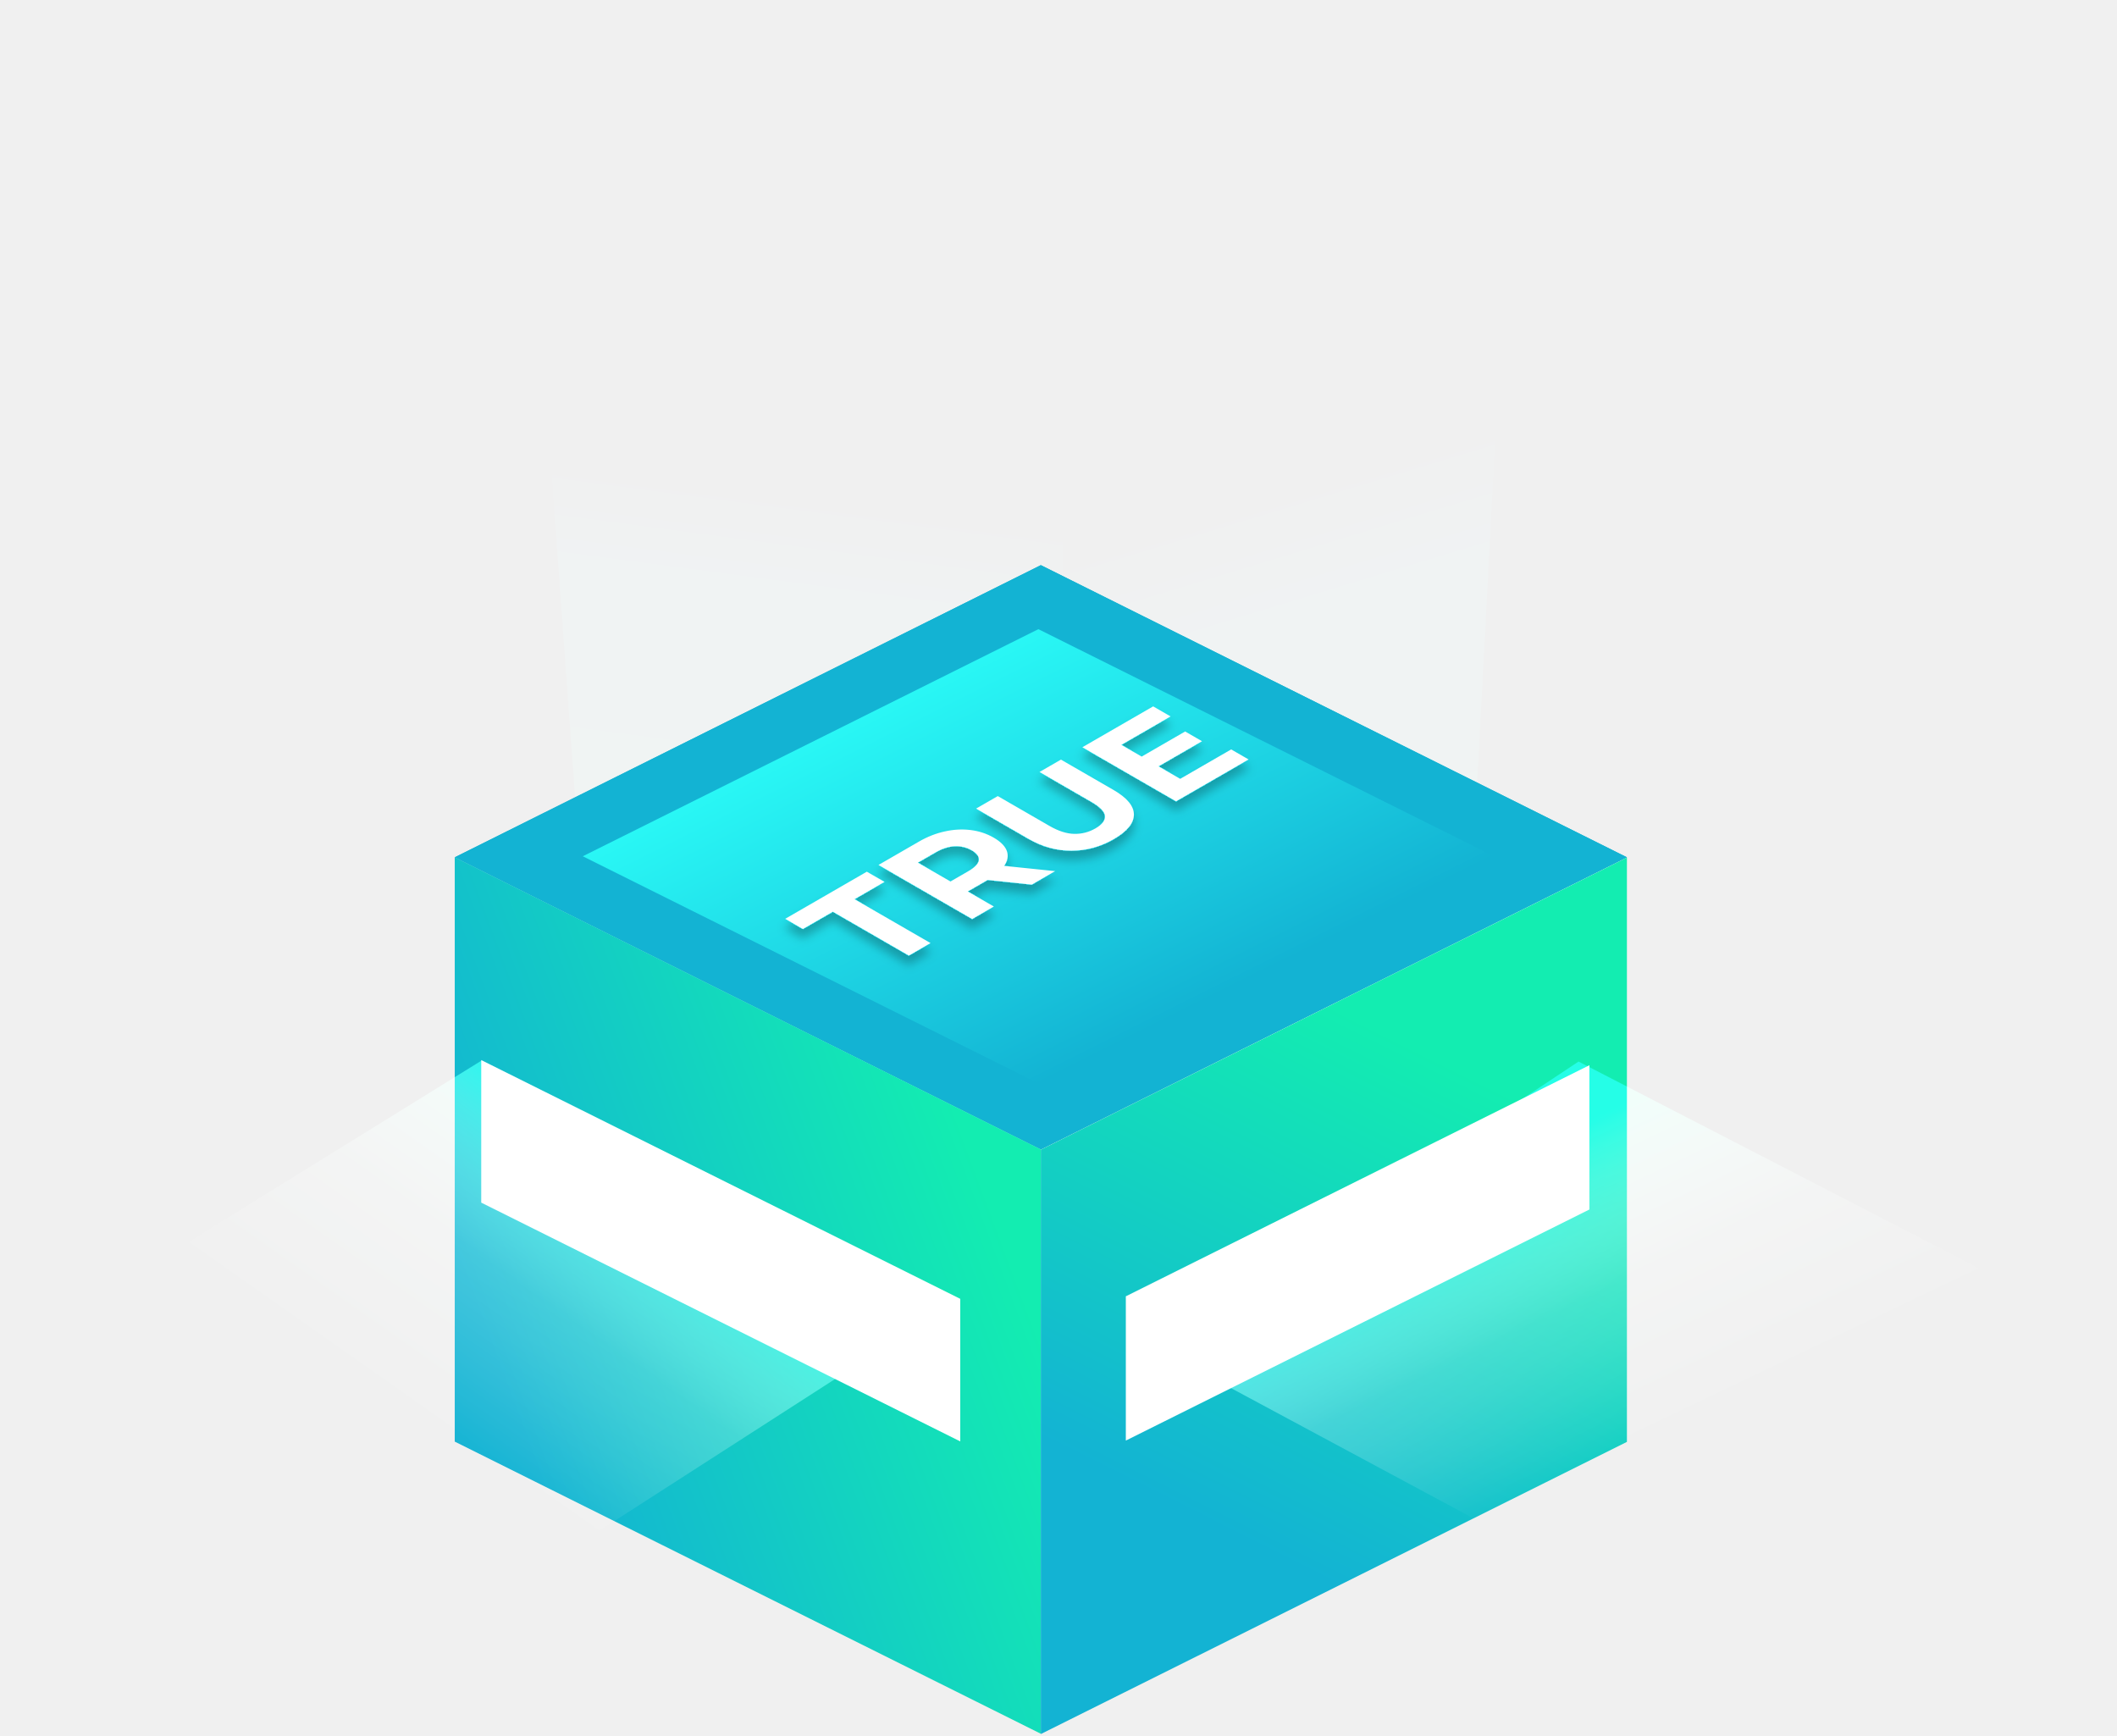
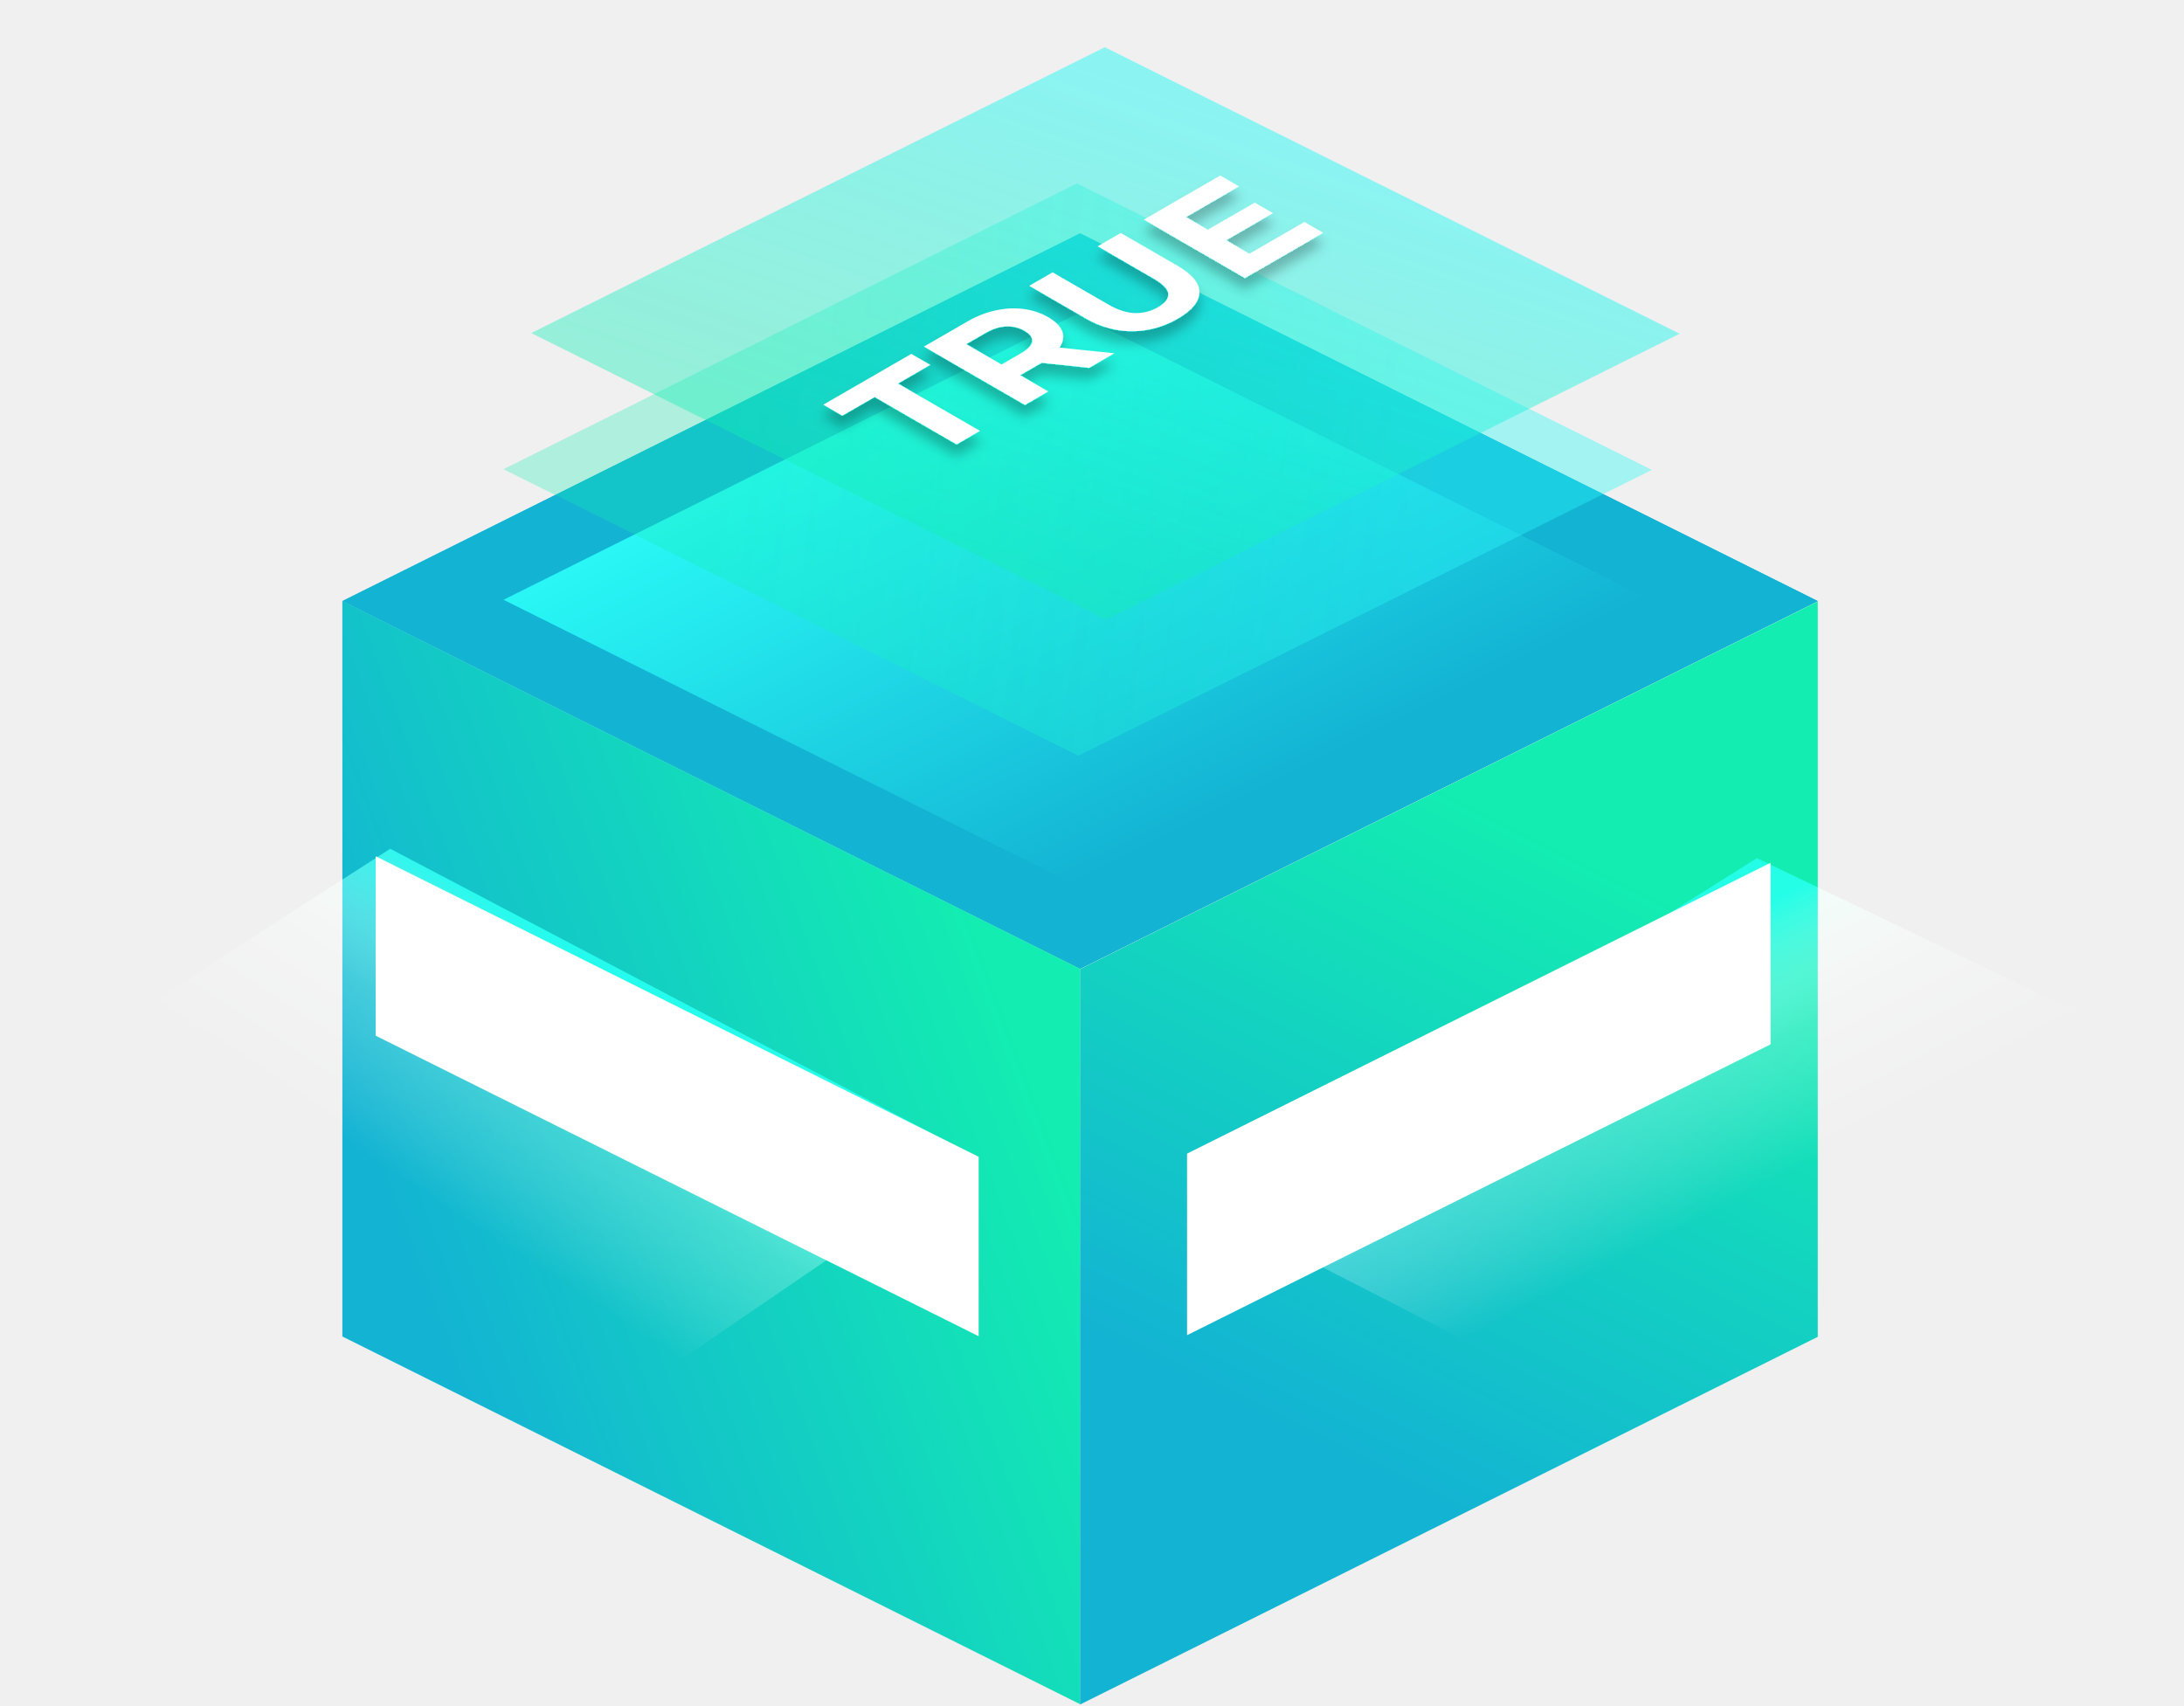
- <svg xmlns="http://www.w3.org/2000/svg" width="959" height="786" viewBox="0 0 959 786" fill="none">
+ <svg xmlns="http://www.w3.org/2000/svg" width="786" height="614" viewBox="0 0 786 614" fill="none">
+   <rect width="296.655" height="296.656" transform="matrix(0.894978 -0.446111 0.894978 0.446111 123.211 216.341)" fill="url(#paint0_linear_153_30)" />
+   <rect width="296.655" height="296.656" transform="matrix(0.894978 -0.446111 0.894978 0.446111 123.211 216.341)" fill="url(#paint1_linear_153_30)" />
+   <rect width="230.605" height="231.164" transform="matrix(0.894978 -0.446111 0.894978 0.446111 181.211 215.875)" fill="url(#paint2_linear_153_30)" />
+   <rect width="230.605" height="231.164" transform="matrix(0.894978 -0.446111 0.894978 0.446111 181.211 168.875)" fill="url(#paint3_linear_153_30)" />
+   <rect width="230.605" height="231.164" transform="matrix(0.894978 -0.446111 0.894978 0.446111 191.211 119.875)" fill="url(#paint4_linear_153_30)" />
+   <rect width="296.655" height="264.683" transform="matrix(0.894978 0.446111 0 1 123.211 216.341)" fill="url(#paint5_linear_153_30)" />
  <g style="mix-blend-mode:screen">
-     <path d="M452.906 133.988L684.5 62.5L667.999 376.985L452.906 501.169V133.988Z" fill="url(#paint0_linear_149_17)" />
+     <rect width="242.464" height="64.578" transform="matrix(0.894978 0.446111 0 1 135.211 308.191)" fill="white" />
+   </g>
+   <rect width="296.655" height="264.683" transform="matrix(0.894978 -0.446111 0 1 388.703 348.809)" fill="url(#paint6_linear_153_30)" />
+   <g style="mix-blend-mode:screen">
+     <rect width="234.643" height="65.352" transform="matrix(0.894978 -0.446111 0 1 427.211 415.206)" fill="white" />
  </g>
  <g style="mix-blend-mode:screen">
-     <path d="M249 202.312L482.5 206.811L474.906 572.878L267.906 463.559L249 202.312Z" fill="url(#paint1_linear_149_17)" />
-   </g>
-   <rect width="296.655" height="296.656" transform="matrix(0.894978 -0.446111 0.894978 0.446111 206 388.341)" fill="url(#paint2_linear_149_17)" />
-   <rect width="296.655" height="296.656" transform="matrix(0.894978 -0.446111 0.894978 0.446111 206 388.341)" fill="url(#paint3_linear_149_17)" />
-   <rect width="230.605" height="231.164" transform="matrix(0.894978 -0.446111 0.894978 0.446111 264 387.875)" fill="url(#paint4_linear_149_17)" />
-   <rect width="296.655" height="264.683" transform="matrix(0.894978 0.446111 0 1 206 388.341)" fill="url(#paint5_linear_149_17)" />
-   <g style="mix-blend-mode:screen">
-     <rect width="242.464" height="64.578" transform="matrix(0.894978 0.446111 0 1 218 480.191)" fill="white" />
-   </g>
-   <rect width="296.655" height="264.683" transform="matrix(0.894978 -0.446111 0 1 471.492 520.809)" fill="url(#paint6_linear_149_17)" />
-   <g style="mix-blend-mode:screen">
-     <rect width="234.643" height="65.352" transform="matrix(0.894978 -0.446111 0 1 510 587.206)" fill="white" />
+     <path d="M140.442 305.487L351.713 416.5L222.981 504.453L7.578 390.948L140.442 305.487Z" fill="url(#paint7_linear_153_30)" />
  </g>
  <g style="mix-blend-mode:screen">
-     <path d="M218.015 480.499L434.502 588.5L228.577 721.021L8.01 610.497L218.015 480.499Z" fill="url(#paint7_linear_149_17)" />
+     <path d="M433.118 434.143L632.29 308.865L776.285 377.945L572.669 505.687L433.118 434.143Z" fill="url(#paint8_linear_153_30)" />
  </g>
-   <g style="mix-blend-mode:screen">
-     <path d="M521.665 609.467L715.079 480.865L944.294 599.147L746.379 730.181L521.665 609.467Z" fill="url(#paint8_linear_149_17)" />
-   </g>
-   <g filter="url(#filter0_d_149_17)">
-     <path d="M411.711 432.872L377.278 412.992L363.699 420.832L355.697 416.212L392.676 394.862L400.678 399.482L387.099 407.322L421.532 427.202L411.711 432.872ZM440.396 416.311L397.96 391.811L416.329 381.206C420.128 379.012 424.028 377.484 428.029 376.621C431.989 375.734 435.869 375.524 439.668 375.991C443.467 376.457 446.963 377.612 450.156 379.456C453.308 381.276 455.288 383.282 456.097 385.476C456.864 387.646 456.481 389.874 454.945 392.161C453.409 394.447 450.742 396.687 446.943 398.881L434.03 406.336L434.091 401.331L450.216 410.641L440.396 416.311ZM467.372 400.736L441.365 397.971L451.853 391.916L477.981 394.611L467.372 400.736ZM435.182 401.961L426.21 401.821L438.577 394.681C441.608 392.931 443.225 391.251 443.427 389.641C443.588 388.007 442.517 386.526 440.214 385.196C437.87 383.842 435.303 383.224 432.515 383.341C429.726 383.457 426.816 384.391 423.785 386.141L411.418 393.281L411.115 388.066L435.182 401.961ZM504.555 380.109C498.533 383.585 492.147 385.335 485.398 385.359C478.649 385.382 472.162 383.597 465.939 380.004L442.175 366.284L451.996 360.614L475.396 374.124C479.437 376.457 483.175 377.659 486.611 377.729C490.046 377.799 493.259 376.97 496.25 375.244C499.24 373.517 500.675 371.662 500.554 369.679C500.432 367.695 498.351 365.537 494.31 363.204L470.91 349.694L480.609 344.094L504.373 357.814C510.597 361.407 513.688 365.152 513.648 369.049C513.608 372.945 510.576 376.632 504.555 380.109ZM516.442 343.146L536.871 331.351L544.51 335.761L524.08 347.556L516.442 343.146ZM534.628 352.806L557.725 339.471L565.606 344.021L532.749 362.991L490.314 338.491L522.383 319.976L530.264 324.526L507.955 337.406L534.628 352.806Z" fill="white" />
+   <g filter="url(#filter0_d_153_30)">
+     <path d="M344.288 159.948L314.773 142.908L303.134 149.628L296.275 145.668L327.972 127.368L334.831 131.328L323.191 138.048L352.705 155.088L344.288 159.948ZM368.874 145.753L332.501 124.753L348.245 115.663C351.501 113.783 354.844 112.473 358.274 111.733C361.669 110.973 364.994 110.793 368.25 111.193C371.507 111.593 374.503 112.583 377.24 114.163C379.942 115.723 381.639 117.443 382.332 119.323C382.99 121.183 382.661 123.093 381.345 125.053C380.028 127.013 377.742 128.933 374.486 130.813L363.418 137.203L363.47 132.913L377.292 140.893L368.874 145.753ZM391.997 132.403L369.705 130.033L378.695 124.843L401.09 127.153L391.997 132.403ZM364.405 133.453L356.715 133.333L367.315 127.213C369.913 125.713 371.299 124.273 371.472 122.893C371.611 121.493 370.693 120.223 368.718 119.083C366.709 117.923 364.509 117.393 362.119 117.493C359.729 117.593 357.235 118.393 354.637 119.893L344.036 126.013L343.777 121.543L364.405 133.453ZM423.868 114.723C418.706 117.703 413.233 119.203 407.448 119.223C401.663 119.243 396.103 117.713 390.768 114.633L370.399 102.873L378.817 98.013L398.874 109.593C402.338 111.593 405.542 112.623 408.487 112.683C411.431 112.743 414.185 112.033 416.749 110.553C419.312 109.073 420.542 107.483 420.438 105.783C420.334 104.083 418.55 102.233 415.086 100.233L395.029 88.653L403.343 83.853L423.712 95.613C429.046 98.693 431.696 101.903 431.662 105.243C431.627 108.583 429.029 111.743 423.868 114.723ZM434.056 83.04L451.567 72.93L458.115 76.71L440.604 86.82L434.056 83.04ZM449.645 91.32L469.442 79.89L476.197 83.79L448.034 100.05L411.661 79.05L439.149 63.18L445.904 67.08L426.782 78.12L449.645 91.32Z" fill="white" />
  </g>
  <defs>
-     <filter id="filter0_d_149_17" x="351.695" y="319.521" width="218.641" height="129.611" filterUnits="userSpaceOnUse" color-interpolation-filters="sRGB">
+     <filter id="filter0_d_153_30" x="292.273" y="62.79" width="188.547" height="112.238" filterUnits="userSpaceOnUse" color-interpolation-filters="sRGB">
      <feFlood flood-opacity="0" result="BackgroundImageFix" />
      <feColorMatrix in="SourceAlpha" type="matrix" values="0 0 0 0 0 0 0 0 0 0 0 0 0 0 0 0 0 0 127 0" result="hardAlpha" />
      <feOffset dy="4" />
      <feGaussianBlur stdDeviation="2" />
      <feComposite in2="hardAlpha" operator="out" />
      <feColorMatrix type="matrix" values="0 0 0 0 0 0 0 0 0 0 0 0 0 0 0 0 0 0 0.25 0" />
-       <feBlend mode="normal" in2="BackgroundImageFix" result="effect1_dropShadow_149_17" />
-       <feBlend mode="normal" in="SourceGraphic" in2="effect1_dropShadow_149_17" result="shape" />
+       <feBlend mode="normal" in2="BackgroundImageFix" result="effect1_dropShadow_153_30" />
+       <feBlend mode="normal" in="SourceGraphic" in2="effect1_dropShadow_153_30" result="shape" />
    </filter>
-     <linearGradient id="paint0_linear_149_17" x1="135.145" y1="529.492" x2="71.164" y2="319.13" gradientUnits="userSpaceOnUse">
-       <stop stop-color="#13EEB0" stop-opacity="0.26" />
-       <stop offset="0.501" stop-color="#13B3D3" stop-opacity="0.26" />
-       <stop offset="0.757" stop-color="#13B3D3" stop-opacity="0" />
-     </linearGradient>
-     <linearGradient id="paint1_linear_149_17" x1="-110.332" y1="294.058" x2="-87.364" y2="120.509" gradientUnits="userSpaceOnUse">
-       <stop stop-color="#13EEB0" stop-opacity="0.26" />
-       <stop offset="0.501" stop-color="#13B3D3" stop-opacity="0.26" />
-       <stop offset="0.757" stop-color="#13B3D3" stop-opacity="0" />
-     </linearGradient>
-     <linearGradient id="paint2_linear_149_17" x1="148.327" y1="0" x2="148.327" y2="296.656" gradientUnits="userSpaceOnUse">
+     <linearGradient id="paint0_linear_153_30" x1="148.327" y1="0" x2="148.327" y2="296.656" gradientUnits="userSpaceOnUse">
      <stop offset="1" stop-color="#13B3D3" />
    </linearGradient>
-     <linearGradient id="paint3_linear_149_17" x1="148.327" y1="0" x2="148.327" y2="296.656" gradientUnits="userSpaceOnUse">
+     <linearGradient id="paint1_linear_153_30" x1="148.327" y1="0" x2="148.327" y2="296.656" gradientUnits="userSpaceOnUse">
      <stop offset="1" stop-color="#13B3D3" />
    </linearGradient>
-     <linearGradient id="paint4_linear_149_17" x1="115.302" y1="0" x2="115.302" y2="231.164" gradientUnits="userSpaceOnUse">
+     <linearGradient id="paint2_linear_153_30" x1="115.302" y1="0" x2="115.302" y2="231.164" gradientUnits="userSpaceOnUse">
      <stop stop-color="#29F7F5" />
      <stop offset="1" stop-color="#13B3D3" />
    </linearGradient>
-     <linearGradient id="paint5_linear_149_17" x1="253.244" y1="-1.83552e-05" x2="-20.389" y2="139.862" gradientUnits="userSpaceOnUse">
+     <linearGradient id="paint3_linear_153_30" x1="138.303" y1="230.228" x2="4.186" y2="79.168" gradientUnits="userSpaceOnUse">
+       <stop stop-color="#29F7F5" stop-opacity="0.39" />
+       <stop offset="1" stop-color="#13EDB1" stop-opacity="0.3" />
+     </linearGradient>
+     <linearGradient id="paint4_linear_153_30" x1="221.045" y1="-1.35264e-05" x2="-22.877" y2="41.777" gradientUnits="userSpaceOnUse">
+       <stop stop-color="#29F7F5" stop-opacity="0.51" />
+       <stop offset="1" stop-color="#13EDB1" stop-opacity="0.4" />
+     </linearGradient>
+     <linearGradient id="paint5_linear_153_30" x1="253.244" y1="-1.83552e-05" x2="-20.389" y2="139.862" gradientUnits="userSpaceOnUse">
      <stop stop-color="#13EDB1" />
      <stop offset="1" stop-color="#13B3D3" />
    </linearGradient>
-     <linearGradient id="paint6_linear_149_17" x1="258.636" y1="99.96" x2="128.343" y2="245.555" gradientUnits="userSpaceOnUse">
+     <linearGradient id="paint6_linear_153_30" x1="258.636" y1="99.96" x2="128.343" y2="245.555" gradientUnits="userSpaceOnUse">
      <stop stop-color="#13EDB1" />
      <stop offset="1" stop-color="#13B3D3" />
    </linearGradient>
-     <linearGradient id="paint7_linear_149_17" x1="123.674" y1="668.691" x2="247.769" y2="492.17" gradientUnits="userSpaceOnUse">
+     <linearGradient id="paint7_linear_153_30" x1="120.607" y1="450.664" x2="195.762" y2="336.001" gradientUnits="userSpaceOnUse">
      <stop offset="0.082" stop-color="white" stop-opacity="0" />
      <stop offset="0.257" stop-color="white" stop-opacity="0" />
      <stop offset="0.629" stop-color="#BBFAE9" stop-opacity="0.286" />
      <stop offset="1" stop-color="#13EDB1" />
    </linearGradient>
-     <linearGradient id="paint8_linear_149_17" x1="850.579" y1="661.463" x2="766.387" y2="485.07" gradientUnits="userSpaceOnUse">
+     <linearGradient id="paint8_linear_153_30" x1="679.779" y1="438.65" x2="624.386" y2="330.973" gradientUnits="userSpaceOnUse">
      <stop offset="0.082" stop-color="white" stop-opacity="0" />
      <stop offset="0.257" stop-color="white" stop-opacity="0" />
      <stop offset="0.629" stop-color="#BBFAE9" stop-opacity="0.286" />
      <stop offset="1" stop-color="#13EDB1" />
    </linearGradient>
  </defs>
</svg>
